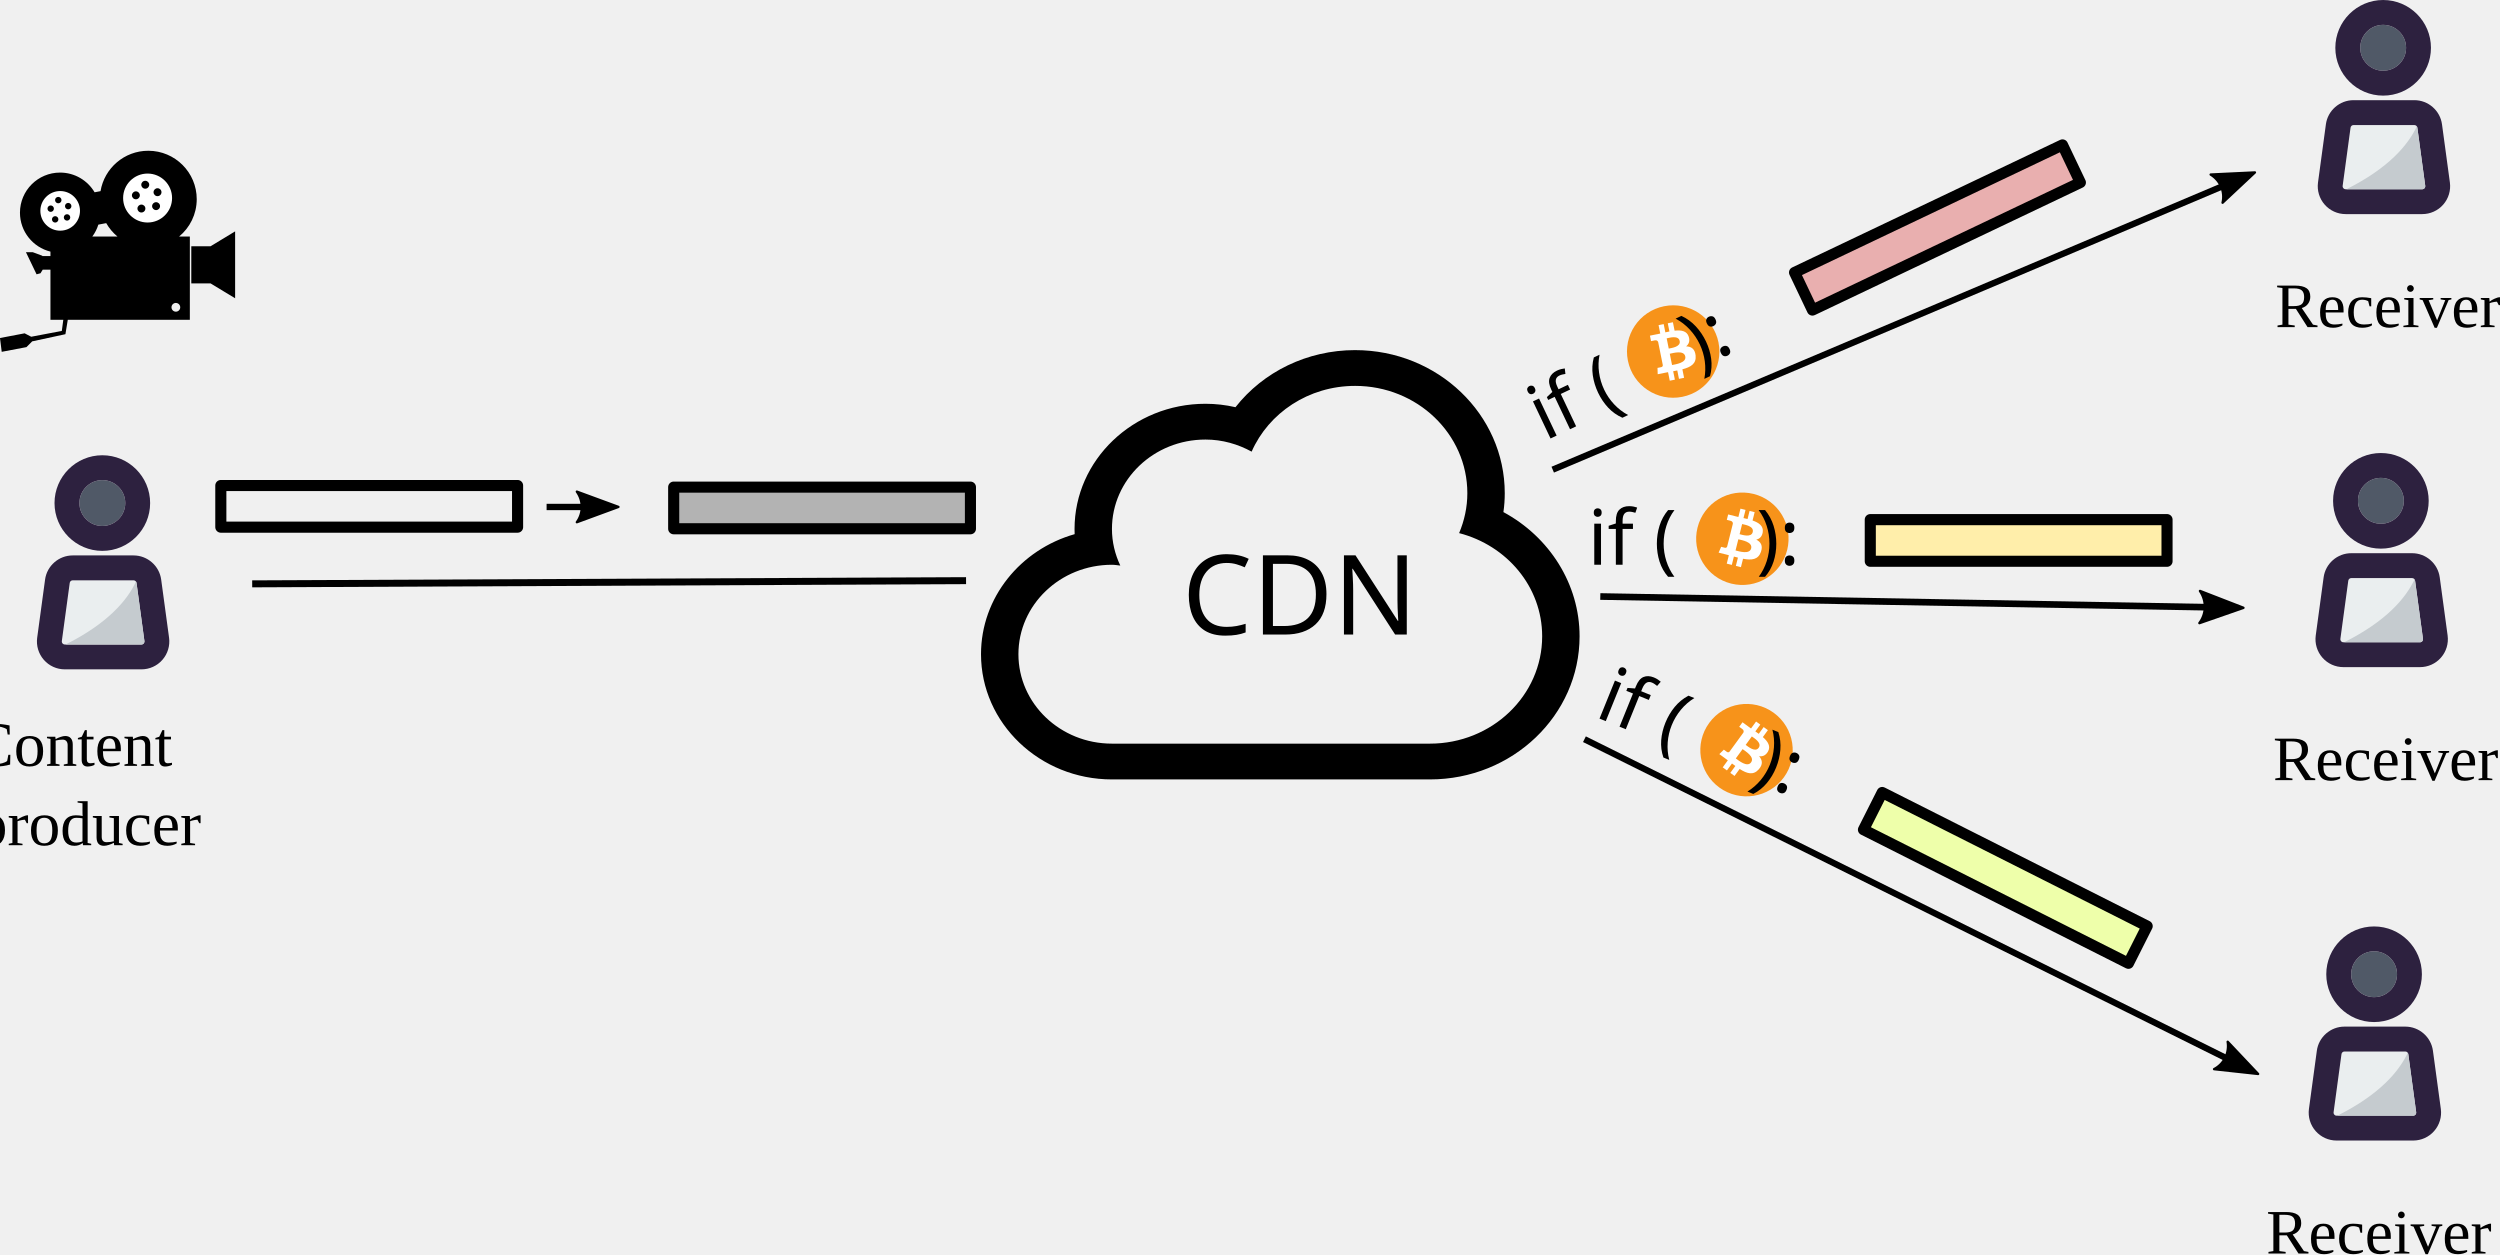
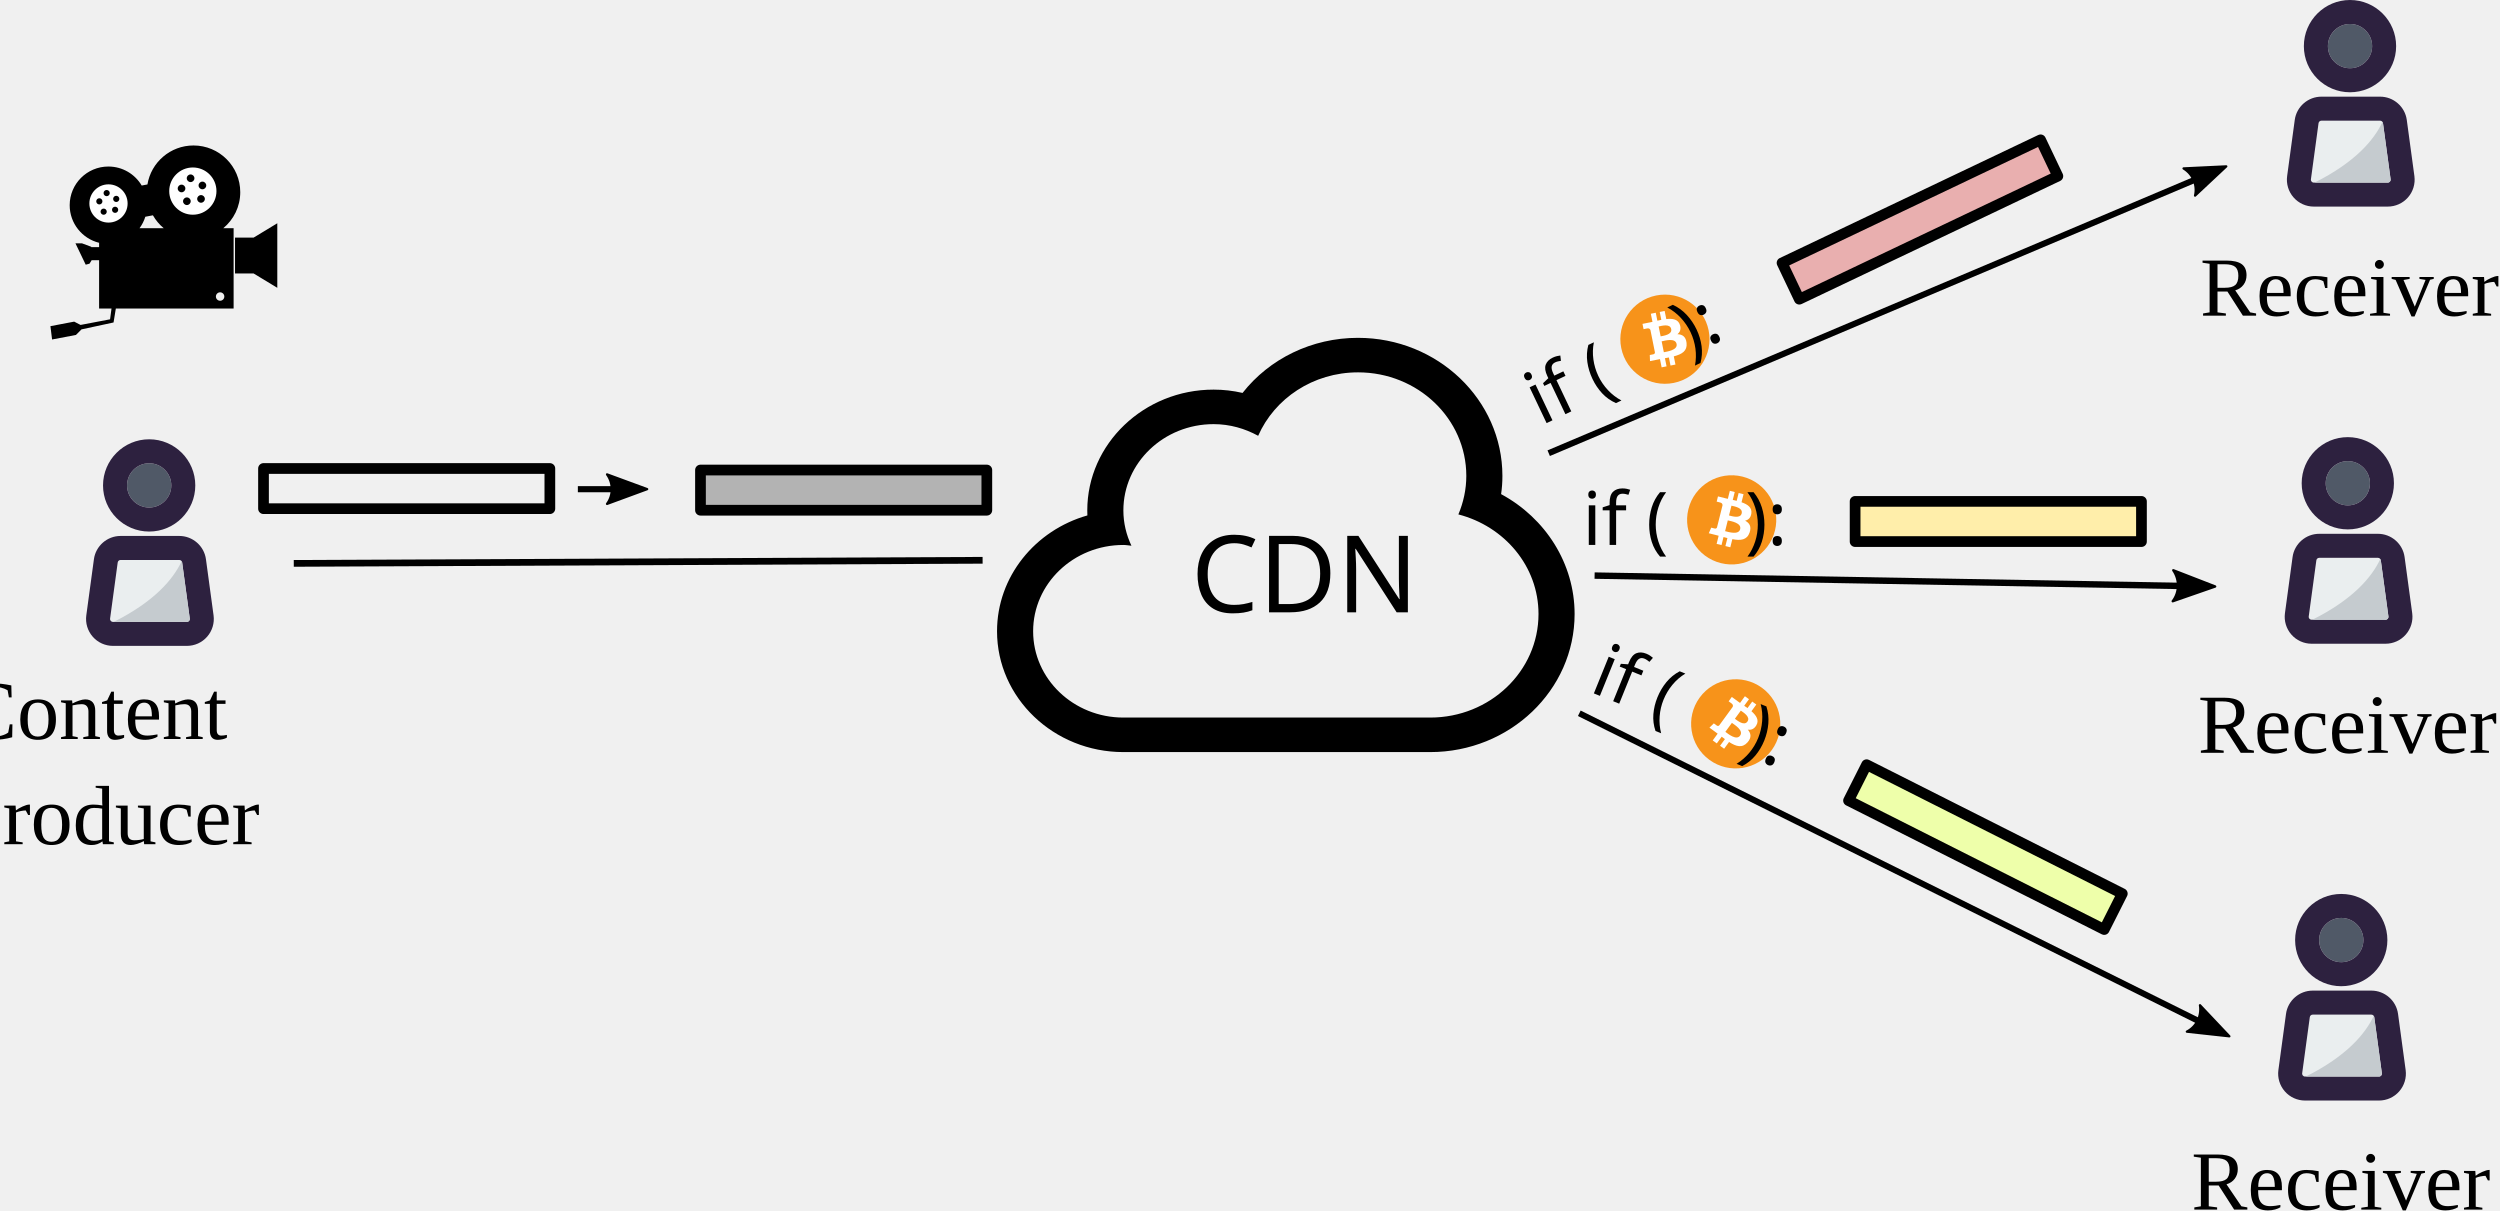
- <svg xmlns="http://www.w3.org/2000/svg" width="222.49mm" height="111.617mm" viewBox="0 0 788.349 395.492" id="svg2" version="1.1">
+ <svg xmlns="http://www.w3.org/2000/svg" width="230.576mm" height="111.668mm" viewBox="0 0 817.001 395.673" id="svg2" version="1.1">
  <defs id="defs4">
    <marker orient="auto" refY="0" refX="0" id="marker4318" style="overflow:visible">
      <path id="path4320" style="fill:#000000;fill-opacity:1;fill-rule:evenodd;stroke:#000000;stroke-width:0.625;stroke-linejoin:round;stroke-opacity:1" d="M 8.719,4.034 -2.207,0.016 8.719,-4.002 c -1.745,2.372 -1.735,5.617 -6e-7,8.035 z" transform="scale(-0.6,-0.6)" />
    </marker>
    <marker orient="auto" refY="0" refX="0" id="marker4272" style="overflow:visible">
      <path id="path4274" style="fill:#000000;fill-opacity:1;fill-rule:evenodd;stroke:#000000;stroke-width:0.625;stroke-linejoin:round;stroke-opacity:1" d="M 8.719,4.034 -2.207,0.016 8.719,-4.002 c -1.745,2.372 -1.735,5.617 -6e-7,8.035 z" transform="scale(-0.6,-0.6)" />
    </marker>
    <marker style="overflow:visible" id="marker9016" refX="0" refY="0" orient="auto">
      <path transform="scale(-0.6,-0.6)" d="M 8.719,4.034 -2.207,0.016 8.719,-4.002 c -1.745,2.372 -1.735,5.617 -6e-7,8.035 z" style="fill:#000000;fill-opacity:1;fill-rule:evenodd;stroke:#000000;stroke-width:0.625;stroke-linejoin:round;stroke-opacity:1" id="path9018" />
    </marker>
    <marker style="overflow:visible" id="marker14834" refX="0" refY="0" orient="auto">
      <path transform="scale(-0.6,-0.6)" d="M 8.719,4.034 -2.207,0.016 8.719,-4.002 c -1.745,2.372 -1.735,5.617 -6e-7,8.035 z" style="fill:#000000;fill-opacity:1;fill-rule:evenodd;stroke:#000000;stroke-width:0.625;stroke-linejoin:round;stroke-opacity:1" id="path14836" />
    </marker>
    <marker style="overflow:visible" id="marker4255-7" refX="0" refY="0" orient="auto">
      <path transform="scale(-0.6,-0.6)" d="M 8.719,4.034 -2.207,0.016 8.719,-4.002 c -1.745,2.372 -1.735,5.617 -6e-7,8.035 z" style="fill:#000000;fill-opacity:1;fill-rule:evenodd;stroke:#000000;stroke-width:0.625;stroke-linejoin:round;stroke-opacity:1" id="path4257-6" />
    </marker>
    <marker style="overflow:visible" id="marker4255-6" refX="0" refY="0" orient="auto">
      <path transform="scale(-0.6,-0.6)" d="M 8.719,4.034 -2.207,0.016 8.719,-4.002 c -1.745,2.372 -1.735,5.617 -6e-7,8.035 z" style="fill:#000000;fill-opacity:1;fill-rule:evenodd;stroke:#000000;stroke-width:0.625;stroke-linejoin:round;stroke-opacity:1" id="path4257-9" />
    </marker>
    <marker style="overflow:visible" id="marker4255-74" refX="0" refY="0" orient="auto">
      <path transform="scale(-0.6,-0.6)" d="M 8.719,4.034 -2.207,0.016 8.719,-4.002 c -1.745,2.372 -1.735,5.617 -6e-7,8.035 z" style="fill:#000000;fill-opacity:1;fill-rule:evenodd;stroke:#000000;stroke-width:0.625;stroke-linejoin:round;stroke-opacity:1" id="path4257-5" />
    </marker>
  </defs>
-   <g id="layer1" transform="translate(49.63616,-99.25914)">
+   <g id="layer1" transform="translate(66.11488,-99.25914)">
    <g transform="matrix(0.4930149,0,0,0.4930149,-37.99132,242.8188)" id="g4175">
      <g id="g28" transform="translate(-102.3797,0)">
        <path id="path30" d="m 144.208,15.894 c 8.086,0 14.686,6.599 14.686,14.686 0,8.087 -6.599,14.655 -14.686,14.655 -8.086,0 -14.655,-6.568 -14.655,-14.655 0,-8.087 6.569,-14.686 14.655,-14.686 z" style="fill:#505967" />
      </g>
      <g id="g32" transform="translate(-102.3797,0)">
        <path id="path34" d="m 171.132,118.849 c 0.093,0.713 -0.217,1.239 -0.465,1.549 -0.279,0.279 -0.744,0.651 -1.456,0.651 l -48.983,0 c -0.713,0 -1.177,-0.372 -1.456,-0.651 -0.248,-0.31 -0.558,-0.837 -0.465,-1.549 l 5.05,-37.179 c 0.124,-0.96 0.929,-1.673 1.89,-1.673 l 38.945,0 c 0.96,0 1.766,0.713 1.89,1.673 l 5.05,37.179 z" style="fill:#eaeeef" />
      </g>
      <g id="g44" transform="translate(-102.3797,0)">
        <path id="path46" d="m 186.902,116.742 c 0.682,5.081 -0.868,10.255 -4.276,14.128 -3.377,3.873 -8.272,6.073 -13.415,6.073 l -48.983,0 c -5.143,0 -10.038,-2.2 -13.415,-6.073 -3.408,-3.873 -4.957,-9.047 -4.276,-14.128 l 5.05,-37.21 c 1.177,-8.83 8.799,-15.46 17.66,-15.46 l 38.945,0 c 8.861,0 16.483,6.63 17.66,15.46 l 5.05,37.21 z m -16.235,3.656 c 0.248,-0.31 0.558,-0.837 0.465,-1.549 l -5.05,-37.179 c -0.124,-0.96 -0.929,-1.673 -1.89,-1.673 l -38.945,0 c -0.96,0 -1.766,0.713 -1.89,1.673 l -5.05,37.179 c -0.093,0.713 0.217,1.239 0.465,1.549 0.279,0.279 0.744,0.651 1.456,0.651 l 48.983,0 c 0.713,0 1.178,-0.372 1.456,-0.651 z" style="fill:#2d213f" />
      </g>
      <g id="g52" transform="translate(-102.3797,0)">
        <path id="path54" d="m 144.208,0 c 16.885,0 30.58,13.725 30.58,30.58 0,16.855 -13.694,30.58 -30.58,30.58 -16.855,0 -30.58,-13.725 -30.58,-30.58 0,-16.855 13.726,-30.58 30.58,-30.58 z m 14.686,30.58 c 0,-8.086 -6.599,-14.686 -14.686,-14.686 -8.086,0 -14.655,6.599 -14.655,14.686 0,8.087 6.568,14.655 14.655,14.655 8.087,0 14.686,-6.569 14.686,-14.655 z" style="fill:#2d213f" />
      </g>
      <g id="g64" transform="translate(-102.3797,0)">
        <path style="fill:#c5cbcf" d="m 120.689,121.049 48.522,0 c 0.713,0 1.177,-0.372 1.456,-0.651 0.248,-0.31 0.558,-0.837 0.465,-1.549 l -5.05,-37.179 c -0.04,-0.316 -0.173,-0.589 -0.344,-0.833 -5.58,11.9 -18.032,26.707 -45.049,40.212 z" id="path66" />
      </g>
    </g>
-     <text id="text4338" y="340.772" x="-8.746" style="font-style:normal;font-weight:normal;font-size:20px;line-height:125%;font-family:sans-serif;text-align:center;letter-spacing:0px;word-spacing:0px;text-anchor:middle;fill:#000000;fill-opacity:1;stroke:none;stroke-width:1px;stroke-linecap:butt;stroke-linejoin:miter;stroke-opacity:1" xml:space="preserve">
-       <tspan style="font-style:normal;font-variant:normal;font-weight:normal;font-stretch:normal;font-family:'Liberation Serif';-inkscape-font-specification:'Liberation Serif';text-align:center;text-anchor:middle" y="340.772" x="-8.746" id="tspan4340">Content</tspan>
-       <tspan style="font-style:normal;font-variant:normal;font-weight:normal;font-stretch:normal;font-family:'Liberation Serif';-inkscape-font-specification:'Liberation Serif';text-align:center;text-anchor:middle" y="365.772" x="-8.746" id="tspan4325">producer</tspan>
+     <text id="text4338" y="340.772" x="-17.144" style="font-style:normal;font-weight:normal;font-size:20px;line-height:125%;font-family:sans-serif;text-align:center;letter-spacing:0px;word-spacing:0px;text-anchor:middle;fill:#000000;fill-opacity:1;stroke:none;stroke-width:1px;stroke-linecap:butt;stroke-linejoin:miter;stroke-opacity:1" xml:space="preserve">
+       <tspan style="font-style:normal;font-variant:normal;font-weight:normal;font-stretch:normal;font-size:27.5px;font-family:'Liberation Serif';-inkscape-font-specification:'Liberation Serif';text-align:center;text-anchor:middle" y="340.772" x="-17.144" id="tspan4325">Content</tspan>
+       <tspan style="font-style:normal;font-variant:normal;font-weight:normal;font-stretch:normal;font-size:27.5px;font-family:'Liberation Serif';-inkscape-font-specification:'Liberation Serif';text-align:center;text-anchor:middle" y="375.147" x="-17.144" id="tspan5248">producer</tspan>
    </text>
    <g transform="matrix(0.4930149,0,0,0.4930149,681.2421,99.25914)" id="g4175-3">
      <g id="g28-5" transform="translate(-102.3797,0)">
        <path id="path30-6" d="m 144.208,15.894 c 8.086,0 14.686,6.599 14.686,14.686 0,8.087 -6.599,14.655 -14.686,14.655 -8.086,0 -14.655,-6.568 -14.655,-14.655 0,-8.087 6.569,-14.686 14.655,-14.686 z" style="fill:#505967" />
      </g>
      <g id="g32-2" transform="translate(-102.3797,0)">
        <path id="path34-9" d="m 171.132,118.849 c 0.093,0.713 -0.217,1.239 -0.465,1.549 -0.279,0.279 -0.744,0.651 -1.456,0.651 l -48.983,0 c -0.713,0 -1.177,-0.372 -1.456,-0.651 -0.248,-0.31 -0.558,-0.837 -0.465,-1.549 l 5.05,-37.179 c 0.124,-0.96 0.929,-1.673 1.89,-1.673 l 38.945,0 c 0.96,0 1.766,0.713 1.89,1.673 l 5.05,37.179 z" style="fill:#eaeeef" />
      </g>
      <g id="g44-1" transform="translate(-102.3797,0)">
        <path id="path46-2" d="m 186.902,116.742 c 0.682,5.081 -0.868,10.255 -4.276,14.128 -3.377,3.873 -8.272,6.073 -13.415,6.073 l -48.983,0 c -5.143,0 -10.038,-2.2 -13.415,-6.073 -3.408,-3.873 -4.957,-9.047 -4.276,-14.128 l 5.05,-37.21 c 1.177,-8.83 8.799,-15.46 17.66,-15.46 l 38.945,0 c 8.861,0 16.483,6.63 17.66,15.46 l 5.05,37.21 z m -16.235,3.656 c 0.248,-0.31 0.558,-0.837 0.465,-1.549 l -5.05,-37.179 c -0.124,-0.96 -0.929,-1.673 -1.89,-1.673 l -38.945,0 c -0.96,0 -1.766,0.713 -1.89,1.673 l -5.05,37.179 c -0.093,0.713 0.217,1.239 0.465,1.549 0.279,0.279 0.744,0.651 1.456,0.651 l 48.983,0 c 0.713,0 1.178,-0.372 1.456,-0.651 z" style="fill:#2d213f" />
      </g>
      <g id="g52-7" transform="translate(-102.3797,0)">
        <path id="path54-0" d="m 144.208,0 c 16.885,0 30.58,13.725 30.58,30.58 0,16.855 -13.694,30.58 -30.58,30.58 -16.855,0 -30.58,-13.725 -30.58,-30.58 0,-16.855 13.726,-30.58 30.58,-30.58 z m 14.686,30.58 c 0,-8.086 -6.599,-14.686 -14.686,-14.686 -8.086,0 -14.655,6.599 -14.655,14.686 0,8.087 6.568,14.655 14.655,14.655 8.087,0 14.686,-6.569 14.686,-14.655 z" style="fill:#2d213f" />
      </g>
      <g id="g64-9" transform="translate(-102.3797,0)">
        <path style="fill:#c5cbcf" d="m 120.689,121.049 48.522,0 c 0.713,0 1.177,-0.372 1.456,-0.651 0.248,-0.31 0.558,-0.837 0.465,-1.549 l -5.05,-37.179 c -0.04,-0.316 -0.173,-0.589 -0.344,-0.833 -5.58,11.9 -18.032,26.707 -45.049,40.212 z" id="path66-3" />
      </g>
    </g>
-     <text id="text4352" y="202.413" x="667.854" style="font-style:normal;font-weight:normal;font-size:20px;line-height:125%;font-family:sans-serif;letter-spacing:0px;word-spacing:0px;fill:#000000;fill-opacity:1;stroke:none;stroke-width:1px;stroke-linecap:butt;stroke-linejoin:miter;stroke-opacity:1" xml:space="preserve">
-       <tspan style="font-style:normal;font-variant:normal;font-weight:normal;font-stretch:normal;font-family:'Liberation Serif';-inkscape-font-specification:'Liberation Serif'" y="202.413" x="667.854" id="tspan4354">Receiver</tspan>
+     <text id="text4352" y="202.413" x="652.877" style="font-style:normal;font-variant:normal;font-weight:normal;font-stretch:normal;font-size:27.5px;line-height:125%;font-family:'Liberation Serif';-inkscape-font-specification:'Liberation Serif, Normal';text-align:start;letter-spacing:0px;word-spacing:0px;writing-mode:lr-tb;text-anchor:start;fill:#000000;fill-opacity:1;stroke:none;stroke-width:1px;stroke-linecap:butt;stroke-linejoin:miter;stroke-opacity:1" xml:space="preserve">
+       <tspan style="font-style:normal;font-variant:normal;font-weight:normal;font-stretch:normal;font-size:27.5px;line-height:125%;font-family:'Liberation Serif';-inkscape-font-specification:'Liberation Serif, Normal';text-align:start;writing-mode:lr-tb;text-anchor:start" y="202.413" x="652.877" id="tspan4354">Receiver</tspan>
    </text>
    <g transform="matrix(0.4930149,0,0,0.4930149,680.5278,242.1163)" id="g4175-3-5">
      <g id="g28-5-6" transform="translate(-102.3797,0)">
        <path id="path30-6-2" d="m 144.208,15.894 c 8.086,0 14.686,6.599 14.686,14.686 0,8.087 -6.599,14.655 -14.686,14.655 -8.086,0 -14.655,-6.568 -14.655,-14.655 0,-8.087 6.569,-14.686 14.655,-14.686 z" style="fill:#505967" />
      </g>
      <g id="g32-2-9" transform="translate(-102.3797,0)">
        <path id="path34-9-1" d="m 171.132,118.849 c 0.093,0.713 -0.217,1.239 -0.465,1.549 -0.279,0.279 -0.744,0.651 -1.456,0.651 l -48.983,0 c -0.713,0 -1.177,-0.372 -1.456,-0.651 -0.248,-0.31 -0.558,-0.837 -0.465,-1.549 l 5.05,-37.179 c 0.124,-0.96 0.929,-1.673 1.89,-1.673 l 38.945,0 c 0.96,0 1.766,0.713 1.89,1.673 l 5.05,37.179 z" style="fill:#eaeeef" />
      </g>
      <g id="g44-1-2" transform="translate(-102.3797,0)">
        <path id="path46-2-7" d="m 186.902,116.742 c 0.682,5.081 -0.868,10.255 -4.276,14.128 -3.377,3.873 -8.272,6.073 -13.415,6.073 l -48.983,0 c -5.143,0 -10.038,-2.2 -13.415,-6.073 -3.408,-3.873 -4.957,-9.047 -4.276,-14.128 l 5.05,-37.21 c 1.177,-8.83 8.799,-15.46 17.66,-15.46 l 38.945,0 c 8.861,0 16.483,6.63 17.66,15.46 l 5.05,37.21 z m -16.235,3.656 c 0.248,-0.31 0.558,-0.837 0.465,-1.549 l -5.05,-37.179 c -0.124,-0.96 -0.929,-1.673 -1.89,-1.673 l -38.945,0 c -0.96,0 -1.766,0.713 -1.89,1.673 l -5.05,37.179 c -0.093,0.713 0.217,1.239 0.465,1.549 0.279,0.279 0.744,0.651 1.456,0.651 l 48.983,0 c 0.713,0 1.178,-0.372 1.456,-0.651 z" style="fill:#2d213f" />
      </g>
      <g id="g52-7-0" transform="translate(-102.3797,0)">
        <path id="path54-0-9" d="m 144.208,0 c 16.885,0 30.58,13.725 30.58,30.58 0,16.855 -13.694,30.58 -30.58,30.58 -16.855,0 -30.58,-13.725 -30.58,-30.58 0,-16.855 13.726,-30.58 30.58,-30.58 z m 14.686,30.58 c 0,-8.086 -6.599,-14.686 -14.686,-14.686 -8.086,0 -14.655,6.599 -14.655,14.686 0,8.087 6.568,14.655 14.655,14.655 8.087,0 14.686,-6.569 14.686,-14.655 z" style="fill:#2d213f" />
      </g>
      <g id="g64-9-3" transform="translate(-102.3797,0)">
        <path style="fill:#c5cbcf" d="m 120.689,121.049 48.522,0 c 0.713,0 1.177,-0.372 1.456,-0.651 0.248,-0.31 0.558,-0.837 0.465,-1.549 l -5.05,-37.179 c -0.04,-0.316 -0.173,-0.589 -0.344,-0.833 -5.58,11.9 -18.032,26.707 -45.049,40.212 z" id="path66-3-6" />
      </g>
    </g>
-     <text id="text4352-0" y="345.27" x="667.139" style="font-style:normal;font-weight:normal;font-size:20px;line-height:125%;font-family:sans-serif;letter-spacing:0px;word-spacing:0px;fill:#000000;fill-opacity:1;stroke:none;stroke-width:1px;stroke-linecap:butt;stroke-linejoin:miter;stroke-opacity:1" xml:space="preserve">
-       <tspan style="font-style:normal;font-variant:normal;font-weight:normal;font-stretch:normal;font-family:'Liberation Serif';-inkscape-font-specification:'Liberation Serif'" y="345.27" x="667.139" id="tspan4354-6">Receiver</tspan>
+     <text id="text4352-0" y="345.27" x="652.163" style="font-style:normal;font-variant:normal;font-weight:normal;font-stretch:normal;font-size:27.5px;line-height:125%;font-family:'Liberation Serif';-inkscape-font-specification:'Liberation Serif, Normal';text-align:start;letter-spacing:0px;word-spacing:0px;writing-mode:lr-tb;text-anchor:start;fill:#000000;fill-opacity:1;stroke:none;stroke-width:1px;stroke-linecap:butt;stroke-linejoin:miter;stroke-opacity:1" xml:space="preserve">
+       <tspan style="font-style:normal;font-variant:normal;font-weight:normal;font-stretch:normal;font-size:27.5px;line-height:125%;font-family:'Liberation Serif';-inkscape-font-specification:'Liberation Serif, Normal';text-align:start;writing-mode:lr-tb;text-anchor:start" y="345.27" x="652.163" id="tspan4354-6">Receiver</tspan>
    </text>
    <g transform="matrix(0.4930149,0,0,0.4930149,678.3849,391.402)" id="g4175-3-2">
      <g id="g28-5-61" transform="translate(-102.3797,0)">
        <path id="path30-6-8" d="m 144.208,15.894 c 8.086,0 14.686,6.599 14.686,14.686 0,8.087 -6.599,14.655 -14.686,14.655 -8.086,0 -14.655,-6.568 -14.655,-14.655 0,-8.087 6.569,-14.686 14.655,-14.686 z" style="fill:#505967" />
      </g>
      <g id="g32-2-7" transform="translate(-102.3797,0)">
        <path id="path34-9-9" d="m 171.132,118.849 c 0.093,0.713 -0.217,1.239 -0.465,1.549 -0.279,0.279 -0.744,0.651 -1.456,0.651 l -48.983,0 c -0.713,0 -1.177,-0.372 -1.456,-0.651 -0.248,-0.31 -0.558,-0.837 -0.465,-1.549 l 5.05,-37.179 c 0.124,-0.96 0.929,-1.673 1.89,-1.673 l 38.945,0 c 0.96,0 1.766,0.713 1.89,1.673 l 5.05,37.179 z" style="fill:#eaeeef" />
      </g>
      <g id="g44-1-20" transform="translate(-102.3797,0)">
        <path id="path46-2-2" d="m 186.902,116.742 c 0.682,5.081 -0.868,10.255 -4.276,14.128 -3.377,3.873 -8.272,6.073 -13.415,6.073 l -48.983,0 c -5.143,0 -10.038,-2.2 -13.415,-6.073 -3.408,-3.873 -4.957,-9.047 -4.276,-14.128 l 5.05,-37.21 c 1.177,-8.83 8.799,-15.46 17.66,-15.46 l 38.945,0 c 8.861,0 16.483,6.63 17.66,15.46 l 5.05,37.21 z m -16.235,3.656 c 0.248,-0.31 0.558,-0.837 0.465,-1.549 l -5.05,-37.179 c -0.124,-0.96 -0.929,-1.673 -1.89,-1.673 l -38.945,0 c -0.96,0 -1.766,0.713 -1.89,1.673 l -5.05,37.179 c -0.093,0.713 0.217,1.239 0.465,1.549 0.279,0.279 0.744,0.651 1.456,0.651 l 48.983,0 c 0.713,0 1.178,-0.372 1.456,-0.651 z" style="fill:#2d213f" />
      </g>
      <g id="g52-7-3" transform="translate(-102.3797,0)">
        <path id="path54-0-7" d="m 144.208,0 c 16.885,0 30.58,13.725 30.58,30.58 0,16.855 -13.694,30.58 -30.58,30.58 -16.855,0 -30.58,-13.725 -30.58,-30.58 0,-16.855 13.726,-30.58 30.58,-30.58 z m 14.686,30.58 c 0,-8.086 -6.599,-14.686 -14.686,-14.686 -8.086,0 -14.655,6.599 -14.655,14.686 0,8.087 6.568,14.655 14.655,14.655 8.087,0 14.686,-6.569 14.686,-14.655 z" style="fill:#2d213f" />
      </g>
      <g id="g64-9-5" transform="translate(-102.3797,0)">
        <path style="fill:#c5cbcf" d="m 120.689,121.049 48.522,0 c 0.713,0 1.177,-0.372 1.456,-0.651 0.248,-0.31 0.558,-0.837 0.465,-1.549 l -5.05,-37.179 c -0.04,-0.316 -0.173,-0.589 -0.344,-0.833 -5.58,11.9 -18.032,26.707 -45.049,40.212 z" id="path66-3-9" />
      </g>
    </g>
-     <text id="text4352-2" y="494.556" x="664.997" style="font-style:normal;font-weight:normal;font-size:20px;line-height:125%;font-family:sans-serif;letter-spacing:0px;word-spacing:0px;fill:#000000;fill-opacity:1;stroke:none;stroke-width:1px;stroke-linecap:butt;stroke-linejoin:miter;stroke-opacity:1" xml:space="preserve">
-       <tspan style="font-style:normal;font-variant:normal;font-weight:normal;font-stretch:normal;font-family:'Liberation Serif';-inkscape-font-specification:'Liberation Serif'" y="494.556" x="664.997" id="tspan4354-2">Receiver</tspan>
+     <text id="text4352-2" y="494.556" x="650.02" style="font-style:normal;font-variant:normal;font-weight:normal;font-stretch:normal;font-size:27.5px;line-height:125%;font-family:'Liberation Serif';-inkscape-font-specification:'Liberation Serif, Normal';text-align:start;letter-spacing:0px;word-spacing:0px;writing-mode:lr-tb;text-anchor:start;fill:#000000;fill-opacity:1;stroke:none;stroke-width:1px;stroke-linecap:butt;stroke-linejoin:miter;stroke-opacity:1" xml:space="preserve">
+       <tspan style="font-style:normal;font-variant:normal;font-weight:normal;font-stretch:normal;font-size:27.5px;line-height:125%;font-family:'Liberation Serif';-inkscape-font-specification:'Liberation Serif, Normal';text-align:start;writing-mode:lr-tb;text-anchor:start" y="494.556" x="650.02" id="tspan4354-2">Receiver</tspan>
    </text>
-     <path style="fill:#000000;fill-opacity:1;stroke-width:0.1;stroke-miterlimit:4;stroke-dasharray:none;marker-end:" id="path3" d="m 377.685,220.944 c 19.55,0 35.391,15.148 35.391,33.844 0,4.451 -0.956,8.681 -2.592,12.582 15.057,3.9 26.186,16.922 26.186,32.544 0,18.696 -15.841,33.844 -35.391,33.844 l -100.274,0 c -16.29,0 -29.492,-12.626 -29.492,-28.203 0,-15.578 13.203,-28.203 29.492,-28.203 0.904,0 1.751,0.176 2.633,0.253 -1.659,-3.525 -2.633,-7.414 -2.633,-11.535 0,-15.578 13.203,-28.203 29.492,-28.203 5.323,0 10.248,1.454 14.556,3.812 5.357,-12.185 17.943,-20.734 32.632,-20.734 m 0,-11.281 c -15.092,0 -28.951,6.82 -37.73,18.002 -3.093,-0.716 -6.25,-1.08 -9.458,-1.08 -22.764,0 -41.289,17.715 -41.289,39.485 0,0.551 0.012,1.091 0.035,1.631 -17.056,4.847 -29.527,19.985 -29.527,37.854 0,21.769 18.525,39.485 41.289,39.485 l 100.274,0 c 26.025,0 47.188,-20.238 47.188,-45.125 0,-16.448 -9.458,-31.31 -24.02,-39.176 0.288,-1.961 0.426,-3.955 0.426,-5.949 0,-24.876 -21.163,-45.125 -47.188,-45.125 l 0,0 z" />
+     <path style="fill:#000000;fill-opacity:1;stroke-width:0.1;stroke-miterlimit:4;stroke-dasharray:none" id="path3" d="m 377.685,220.944 c 19.55,0 35.391,15.148 35.391,33.844 0,4.451 -0.956,8.681 -2.592,12.582 15.057,3.9 26.186,16.922 26.186,32.544 0,18.696 -15.841,33.844 -35.391,33.844 l -100.274,0 c -16.29,0 -29.492,-12.626 -29.492,-28.203 0,-15.578 13.203,-28.203 29.492,-28.203 0.904,0 1.751,0.176 2.633,0.253 -1.659,-3.525 -2.633,-7.414 -2.633,-11.535 0,-15.578 13.203,-28.203 29.492,-28.203 5.323,0 10.248,1.454 14.556,3.812 5.357,-12.185 17.943,-20.734 32.632,-20.734 m 0,-11.281 c -15.092,0 -28.951,6.82 -37.73,18.002 -3.093,-0.716 -6.25,-1.08 -9.458,-1.08 -22.764,0 -41.289,17.715 -41.289,39.485 0,0.551 0.012,1.091 0.035,1.631 -17.056,4.847 -29.527,19.985 -29.527,37.854 0,21.769 18.525,39.485 41.289,39.485 l 100.274,0 c 26.025,0 47.188,-20.238 47.188,-45.125 0,-16.448 -9.458,-31.31 -24.02,-39.176 0.288,-1.961 0.426,-3.955 0.426,-5.949 0,-24.876 -21.163,-45.125 -47.188,-45.125 l 0,0 z" />
    <path style="fill:none;fill-rule:evenodd;stroke:#000000;stroke-width:2;stroke-linecap:butt;stroke-linejoin:miter;stroke-miterlimit:4;stroke-dasharray:none;stroke-opacity:1;marker-end:url(#marker14834)" d="m 122.728,259.129 20,0" id="path7829" />
-     <path style="fill:none;fill-rule:evenodd;stroke:#000000;stroke-width:2.2;stroke-linecap:butt;stroke-linejoin:miter;stroke-miterlimit:4;stroke-dasharray:none;stroke-opacity:1;marker-end:" d="M 29.891,283.372 255,282.362" id="path8688" />
+     <path style="fill:none;fill-rule:evenodd;stroke:#000000;stroke-width:2.2;stroke-linecap:butt;stroke-linejoin:miter;stroke-miterlimit:4;stroke-dasharray:none;stroke-opacity:1" d="M 29.891,283.372 255,282.362" id="path8688" />
    <path style="fill:none;fill-rule:evenodd;stroke:#000000;stroke-width:2;stroke-linecap:butt;stroke-linejoin:miter;stroke-miterlimit:4;stroke-dasharray:none;stroke-opacity:1;marker-end:url(#marker4272)" d="M 440,247.362 658.997,154.685" id="path8886" />
    <path style="fill:none;fill-rule:evenodd;stroke:#000000;stroke-width:2.1;stroke-linecap:butt;stroke-linejoin:miter;stroke-miterlimit:4;stroke-dasharray:none;stroke-opacity:1;marker-end:url(#marker9016)" d="m 455,287.362 200.008,3.536" id="path8912" />
    <path style="fill:none;fill-rule:evenodd;stroke:#000000;stroke-width:2;stroke-linecap:butt;stroke-linejoin:miter;stroke-miterlimit:4;stroke-dasharray:none;stroke-opacity:1;marker-end:url(#marker4318)" d="M 450,332.362 660.058,436.758" id="path9008" />
    <text xml:space="preserve" style="font-style:normal;font-weight:normal;font-size:30px;line-height:125%;font-family:sans-serif;letter-spacing:0px;word-spacing:0px;fill:#000000;fill-opacity:1;stroke:none;stroke-width:1px;stroke-linecap:butt;stroke-linejoin:miter;stroke-opacity:1" x="323.102" y="299.362" id="text9134">
      <tspan id="tspan9136" x="323.102" y="299.362" style="font-size:35px">CDN</tspan>
    </text>
    <g transform="matrix(0.3675567,0,0,0.3675567,-97.1888,90.99952)" id="g3081">
      <path id="path2829" transform="translate(129.375,151.8125)" d="M 127.219,0 C 106.619,0 89.529,14.991 86.25,34.656 L 81.156,35.625 C 75.167,25.507 64.145,18.719 51.531,18.719 32.525,18.719 17.125,34.118 17.125,53.125 c 0,16.161 11.136,29.709 26.156,33.406 l 0,3.844 -6.969,0 -0.031,-0.312 -8.25,-3.062 -5.781,0 9.125,19 3.375,-0.906 1.875,-3.062 6.656,0 0,42.969 11.031,0 -1.281,9.562 -26.25,5 L 21.125,156.625 0,160.656 1.469,172.5 22.688,168.469 27.594,163.531 56.125,157.375 58.156,145 l 104.719,0 0,-71.438 -9.188,0 C 162.904,65.942 168.781,54.425 168.781,41.531 168.781,18.586 150.164,0 127.219,0 Z M 91.125,62.094 c 2.497,4.379 5.761,8.274 9.625,11.469 l -21.531,0 C 81.473,70.513 83.222,67.078 84.375,63.375 l 6.75,-1.281 z m 59.75,68.469 c 2.071,0 3.75,1.679 3.75,3.75 0,2.071 -1.679,3.75 -3.75,3.75 -2.071,0 -3.75,-1.679 -3.75,-3.75 0,-2.071 1.679,-3.75 3.75,-3.75 z" style="fill:#000000;fill-opacity:1;stroke:none" />
      <path style="fill:#ffffff;fill-opacity:1;stroke:none" d="m 256,171.375 c -11.598,0 -21,9.402 -21,21 0,11.598 9.402,21 21,21 11.598,0 21,-9.402 21,-21 0,-11.598 -9.402,-21 -21,-21 z m -2.005,6.198 c 1.879,0 3.409,1.511 3.409,3.391 0,1.879 -1.529,3.409 -3.409,3.409 -1.879,0 -3.409,-1.529 -3.409,-3.409 0,-1.879 1.529,-3.391 3.409,-3.391 z m 10.518,6.38 c 1.879,0 3.409,1.529 3.409,3.409 0,1.879 -1.529,3.409 -3.409,3.409 -1.879,0 -3.409,-1.529 -3.409,-3.409 0,-1.879 1.529,-3.409 3.409,-3.409 z m -18.557,2.68 c 1.879,0 3.391,1.529 3.391,3.409 0,1.879 -1.511,3.409 -3.391,3.409 -1.879,0 -3.409,-1.529 -3.409,-3.409 0,-1.879 1.529,-3.409 3.409,-3.409 z m 17.318,9.297 c 1.879,0 3.409,1.511 3.409,3.391 0,1.879 -1.529,3.409 -3.409,3.409 -1.879,0 -3.409,-1.529 -3.409,-3.409 0,-1.879 1.529,-3.391 3.409,-3.391 z m -12.578,2.06 c 1.879,0 3.409,1.511 3.409,3.391 0,1.879 -1.529,3.409 -3.409,3.409 -1.879,0 -3.409,-1.529 -3.409,-3.409 0,-1.879 1.529,-3.391 3.409,-3.391 z" id="path3749" />
      <path id="path3751" d="m 181,186.375 c -9.389,0 -17,7.611 -17,17 0,9.389 7.611,17 17,17 9.389,0 17,-7.611 17,-17 0,-9.389 -7.611,-17 -17,-17 z m -1.623,5.017 c 1.521,0 2.76,1.223 2.76,2.745 0,1.521 -1.238,2.76 -2.76,2.76 -1.521,0 -2.76,-1.238 -2.76,-2.76 0,-1.521 1.238,-2.745 2.76,-2.745 z m 8.515,5.165 c 1.521,0 2.76,1.238 2.76,2.76 0,1.521 -1.238,2.76 -2.76,2.76 -1.521,0 -2.76,-1.238 -2.76,-2.76 0,-1.521 1.238,-2.76 2.76,-2.76 z m -15.023,2.169 c 1.521,0 2.745,1.238 2.745,2.76 0,1.521 -1.223,2.76 -2.745,2.76 -1.521,0 -2.76,-1.238 -2.76,-2.76 0,-1.521 1.238,-2.76 2.76,-2.76 z m 14.019,7.526 c 1.521,0 2.76,1.223 2.76,2.745 0,1.521 -1.238,2.76 -2.76,2.76 -1.521,0 -2.76,-1.238 -2.76,-2.76 0,-1.521 1.238,-2.745 2.76,-2.745 z m -10.182,1.668 c 1.521,0 2.76,1.223 2.76,2.745 0,1.521 -1.238,2.76 -2.76,2.76 -1.521,0 -2.76,-1.238 -2.76,-2.76 0,-1.521 1.238,-2.745 2.76,-2.745 z" style="fill:#ffffff;fill-opacity:1;stroke:none" />
      <path id="rect3789" d="M 331.094,220.969 310,233.75 l -16.5,0 0,31.844 16.5,0 21.094,12.781 0,-57.406 z" style="fill:#000000;fill-opacity:1;stroke:none" />
    </g>
    <rect y="252.362" x="20" height="13.131" width="93.577" id="rect4172-36" style="opacity:1;fill:none;fill-opacity:1;stroke:#000000;stroke-width:3.501;stroke-linecap:round;stroke-linejoin:round;stroke-miterlimit:4;stroke-dasharray:none;stroke-opacity:1" />
    <rect y="252.867" x="162.804" height="13.131" width="93.577" id="rect4172-36-3" style="opacity:1;fill:#b3b3b3;fill-opacity:1;stroke:#000000;stroke-width:3.501;stroke-linecap:round;stroke-linejoin:round;stroke-miterlimit:4;stroke-dasharray:none;stroke-opacity:1" />
    <g transform="matrix(0.4554702,0,0,0.4554702,485.2259,254.5741)" id="g4">
      <path style="fill:#f7931a" d="M 63.033,39.744 C 58.759,56.887 41.396,67.32 24.251,63.045 7.113,58.771 -3.32,41.407 0.956,24.265 5.228,7.12 22.591,-3.314 39.731,0.96 56.875,5.234 67.307,22.6 63.033,39.744 Z" id="path6" />
      <path style="fill:#ffffff" d="M 46.103,27.444 C 46.74,23.186 43.498,20.897 39.065,19.37 l 1.438,-5.768 -3.511,-0.875 -1.4,5.616 c -0.923,-0.23 -1.871,-0.447 -2.813,-0.662 l 1.41,-5.653 -3.509,-0.875 -1.439,5.766 c -0.764,-0.174 -1.514,-0.346 -2.242,-0.527 l 0.004,-0.018 -4.842,-1.209 -0.934,3.75 c 0,0 2.605,0.597 2.55,0.634 1.422,0.355 1.679,1.296 1.636,2.042 l -1.638,6.571 c 0.098,0.025 0.225,0.061 0.365,0.117 -0.117,-0.029 -0.242,-0.061 -0.371,-0.092 l -2.296,9.205 c -0.174,0.432 -0.615,1.08 -1.609,0.834 0.035,0.051 -2.552,-0.637 -2.552,-0.637 l -1.743,4.019 4.569,1.139 c 0.85,0.213 1.683,0.436 2.503,0.646 l -1.453,5.834 3.507,0.875 1.439,-5.772 c 0.958,0.26 1.888,0.5 2.798,0.726 l -1.434,5.745 3.511,0.875 1.453,-5.823 c 5.987,1.133 10.489,0.676 12.384,-4.739 1.527,-4.36 -0.076,-6.875 -3.226,-8.515 2.294,-0.529 4.022,-2.038 4.483,-5.155 z m -8.022,11.249 c -1.085,4.36 -8.426,2.003 -10.806,1.412 l 1.928,-7.729 c 2.38,0.594 10.012,1.77 8.878,6.317 z m 1.086,-11.312 c -0.99,3.966 -7.1,1.951 -9.082,1.457 l 1.748,-7.01 c 1.982,0.494 8.365,1.416 7.334,5.553 z" id="path8" />
    </g>
    <text xml:space="preserve" style="font-style:normal;font-weight:normal;font-size:24.143px;line-height:125%;font-family:sans-serif;letter-spacing:0px;word-spacing:0px;fill:#000000;fill-opacity:1;stroke:none;stroke-width:1px;stroke-linecap:butt;stroke-linejoin:miter;stroke-opacity:1" x="451.056" y="277.338" id="text7459">
      <tspan id="tspan7461" x="451.056" y="277.338">if (    ):</tspan>
    </text>
    <g transform="matrix(0.4114792,-0.1952893,0.1952893,0.4114792,458.573,203.1895)" id="g4-6">
      <path style="fill:#f7931a" d="M 63.033,39.744 C 58.759,56.887 41.396,67.32 24.251,63.045 7.113,58.771 -3.32,41.407 0.956,24.265 5.228,7.12 22.591,-3.314 39.731,0.96 56.875,5.234 67.307,22.6 63.033,39.744 Z" id="path6-7" />
      <path style="fill:#ffffff" d="M 46.103,27.444 C 46.74,23.186 43.498,20.897 39.065,19.37 l 1.438,-5.768 -3.511,-0.875 -1.4,5.616 c -0.923,-0.23 -1.871,-0.447 -2.813,-0.662 l 1.41,-5.653 -3.509,-0.875 -1.439,5.766 c -0.764,-0.174 -1.514,-0.346 -2.242,-0.527 l 0.004,-0.018 -4.842,-1.209 -0.934,3.75 c 0,0 2.605,0.597 2.55,0.634 1.422,0.355 1.679,1.296 1.636,2.042 l -1.638,6.571 c 0.098,0.025 0.225,0.061 0.365,0.117 -0.117,-0.029 -0.242,-0.061 -0.371,-0.092 l -2.296,9.205 c -0.174,0.432 -0.615,1.08 -1.609,0.834 0.035,0.051 -2.552,-0.637 -2.552,-0.637 l -1.743,4.019 4.569,1.139 c 0.85,0.213 1.683,0.436 2.503,0.646 l -1.453,5.834 3.507,0.875 1.439,-5.772 c 0.958,0.26 1.888,0.5 2.798,0.726 l -1.434,5.745 3.511,0.875 1.453,-5.823 c 5.987,1.133 10.489,0.676 12.384,-4.739 1.527,-4.36 -0.076,-6.875 -3.226,-8.515 2.294,-0.529 4.022,-2.038 4.483,-5.155 z m -8.022,11.249 c -1.085,4.36 -8.426,2.003 -10.806,1.412 l 1.928,-7.729 c 2.38,0.594 10.012,1.77 8.878,6.317 z m 1.086,-11.312 c -0.99,3.966 -7.1,1.951 -9.082,1.457 l 1.748,-7.01 c 1.982,0.494 8.365,1.416 7.334,5.553 z" id="path8-5" />
    </g>
    <text xml:space="preserve" style="font-style:normal;font-weight:normal;font-size:24.143px;line-height:125%;font-family:sans-serif;letter-spacing:0px;word-spacing:0px;fill:#000000;fill-opacity:1;stroke:none;stroke-width:1px;stroke-linecap:butt;stroke-linejoin:miter;stroke-opacity:1" x="292.992" y="402.948" id="text7459-3" transform="matrix(0.9034164,-0.4287643,0.4287643,0.9034164,0,0)">
      <tspan id="tspan7461-5" x="292.992" y="402.948">if (    ):</tspan>
    </text>
    <g transform="matrix(0.4221295,0.1710549,-0.1710549,0.4221295,493.0811,316.8293)" id="g4-62">
      <path style="fill:#f7931a" d="M 63.033,39.744 C 58.759,56.887 41.396,67.32 24.251,63.045 7.113,58.771 -3.32,41.407 0.956,24.265 5.228,7.12 22.591,-3.314 39.731,0.96 56.875,5.234 67.307,22.6 63.033,39.744 Z" id="path6-9" />
      <path style="fill:#ffffff" d="M 46.103,27.444 C 46.74,23.186 43.498,20.897 39.065,19.37 l 1.438,-5.768 -3.511,-0.875 -1.4,5.616 c -0.923,-0.23 -1.871,-0.447 -2.813,-0.662 l 1.41,-5.653 -3.509,-0.875 -1.439,5.766 c -0.764,-0.174 -1.514,-0.346 -2.242,-0.527 l 0.004,-0.018 -4.842,-1.209 -0.934,3.75 c 0,0 2.605,0.597 2.55,0.634 1.422,0.355 1.679,1.296 1.636,2.042 l -1.638,6.571 c 0.098,0.025 0.225,0.061 0.365,0.117 -0.117,-0.029 -0.242,-0.061 -0.371,-0.092 l -2.296,9.205 c -0.174,0.432 -0.615,1.08 -1.609,0.834 0.035,0.051 -2.552,-0.637 -2.552,-0.637 l -1.743,4.019 4.569,1.139 c 0.85,0.213 1.683,0.436 2.503,0.646 l -1.453,5.834 3.507,0.875 1.439,-5.772 c 0.958,0.26 1.888,0.5 2.798,0.726 l -1.434,5.745 3.511,0.875 1.453,-5.823 c 5.987,1.133 10.489,0.676 12.384,-4.739 1.527,-4.36 -0.076,-6.875 -3.226,-8.515 2.294,-0.529 4.022,-2.038 4.483,-5.155 z m -8.022,11.249 c -1.085,4.36 -8.426,2.003 -10.806,1.412 l 1.928,-7.729 c 2.38,0.594 10.012,1.77 8.878,6.317 z m 1.086,-11.312 c -0.99,3.966 -7.1,1.951 -9.082,1.457 l 1.748,-7.01 c 1.982,0.494 8.365,1.416 7.334,5.553 z" id="path8-1" />
    </g>
    <text xml:space="preserve" style="font-style:normal;font-weight:normal;font-size:24.143px;line-height:125%;font-family:sans-serif;letter-spacing:0px;word-spacing:0px;fill:#000000;fill-opacity:1;stroke:none;stroke-width:1px;stroke-linecap:butt;stroke-linejoin:miter;stroke-opacity:1" x="541.805" y="131.221" id="text7459-2" transform="matrix(0.9267994,0.3755567,-0.3755567,0.9267994,0,0)">
      <tspan id="tspan7461-7" x="541.805" y="131.221">if (    ):</tspan>
    </text>
    <rect y="389.113" x="386.527" height="13.131" width="93.577" id="rect4172-36-3-0" style="opacity:1;fill:#e9afaf;fill-opacity:1;stroke:#000000;stroke-width:3.501;stroke-linecap:round;stroke-linejoin:round;stroke-miterlimit:4;stroke-dasharray:none;stroke-opacity:1" transform="matrix(0.9028973,-0.4298563,0.4298563,0.9028973,0,0)" />
    <rect y="263.116" x="540.137" height="13.131" width="93.577" id="rect4172-36-3-9" style="opacity:1;fill:#ffeeaa;fill-opacity:1;stroke:#000000;stroke-width:3.501;stroke-linecap:round;stroke-linejoin:round;stroke-miterlimit:4;stroke-dasharray:none;stroke-opacity:1" />
    <rect y="66.852" x="642.864" height="13.131" width="93.577" id="rect4172-36-3-3" style="opacity:1;fill:#eeffaa;fill-opacity:1;stroke:#000000;stroke-width:3.501;stroke-linecap:round;stroke-linejoin:round;stroke-miterlimit:4;stroke-dasharray:none;stroke-opacity:1" transform="matrix(0.8928837,0.4502874,-0.4502874,0.8928837,0,0)" />
  </g>
</svg>
